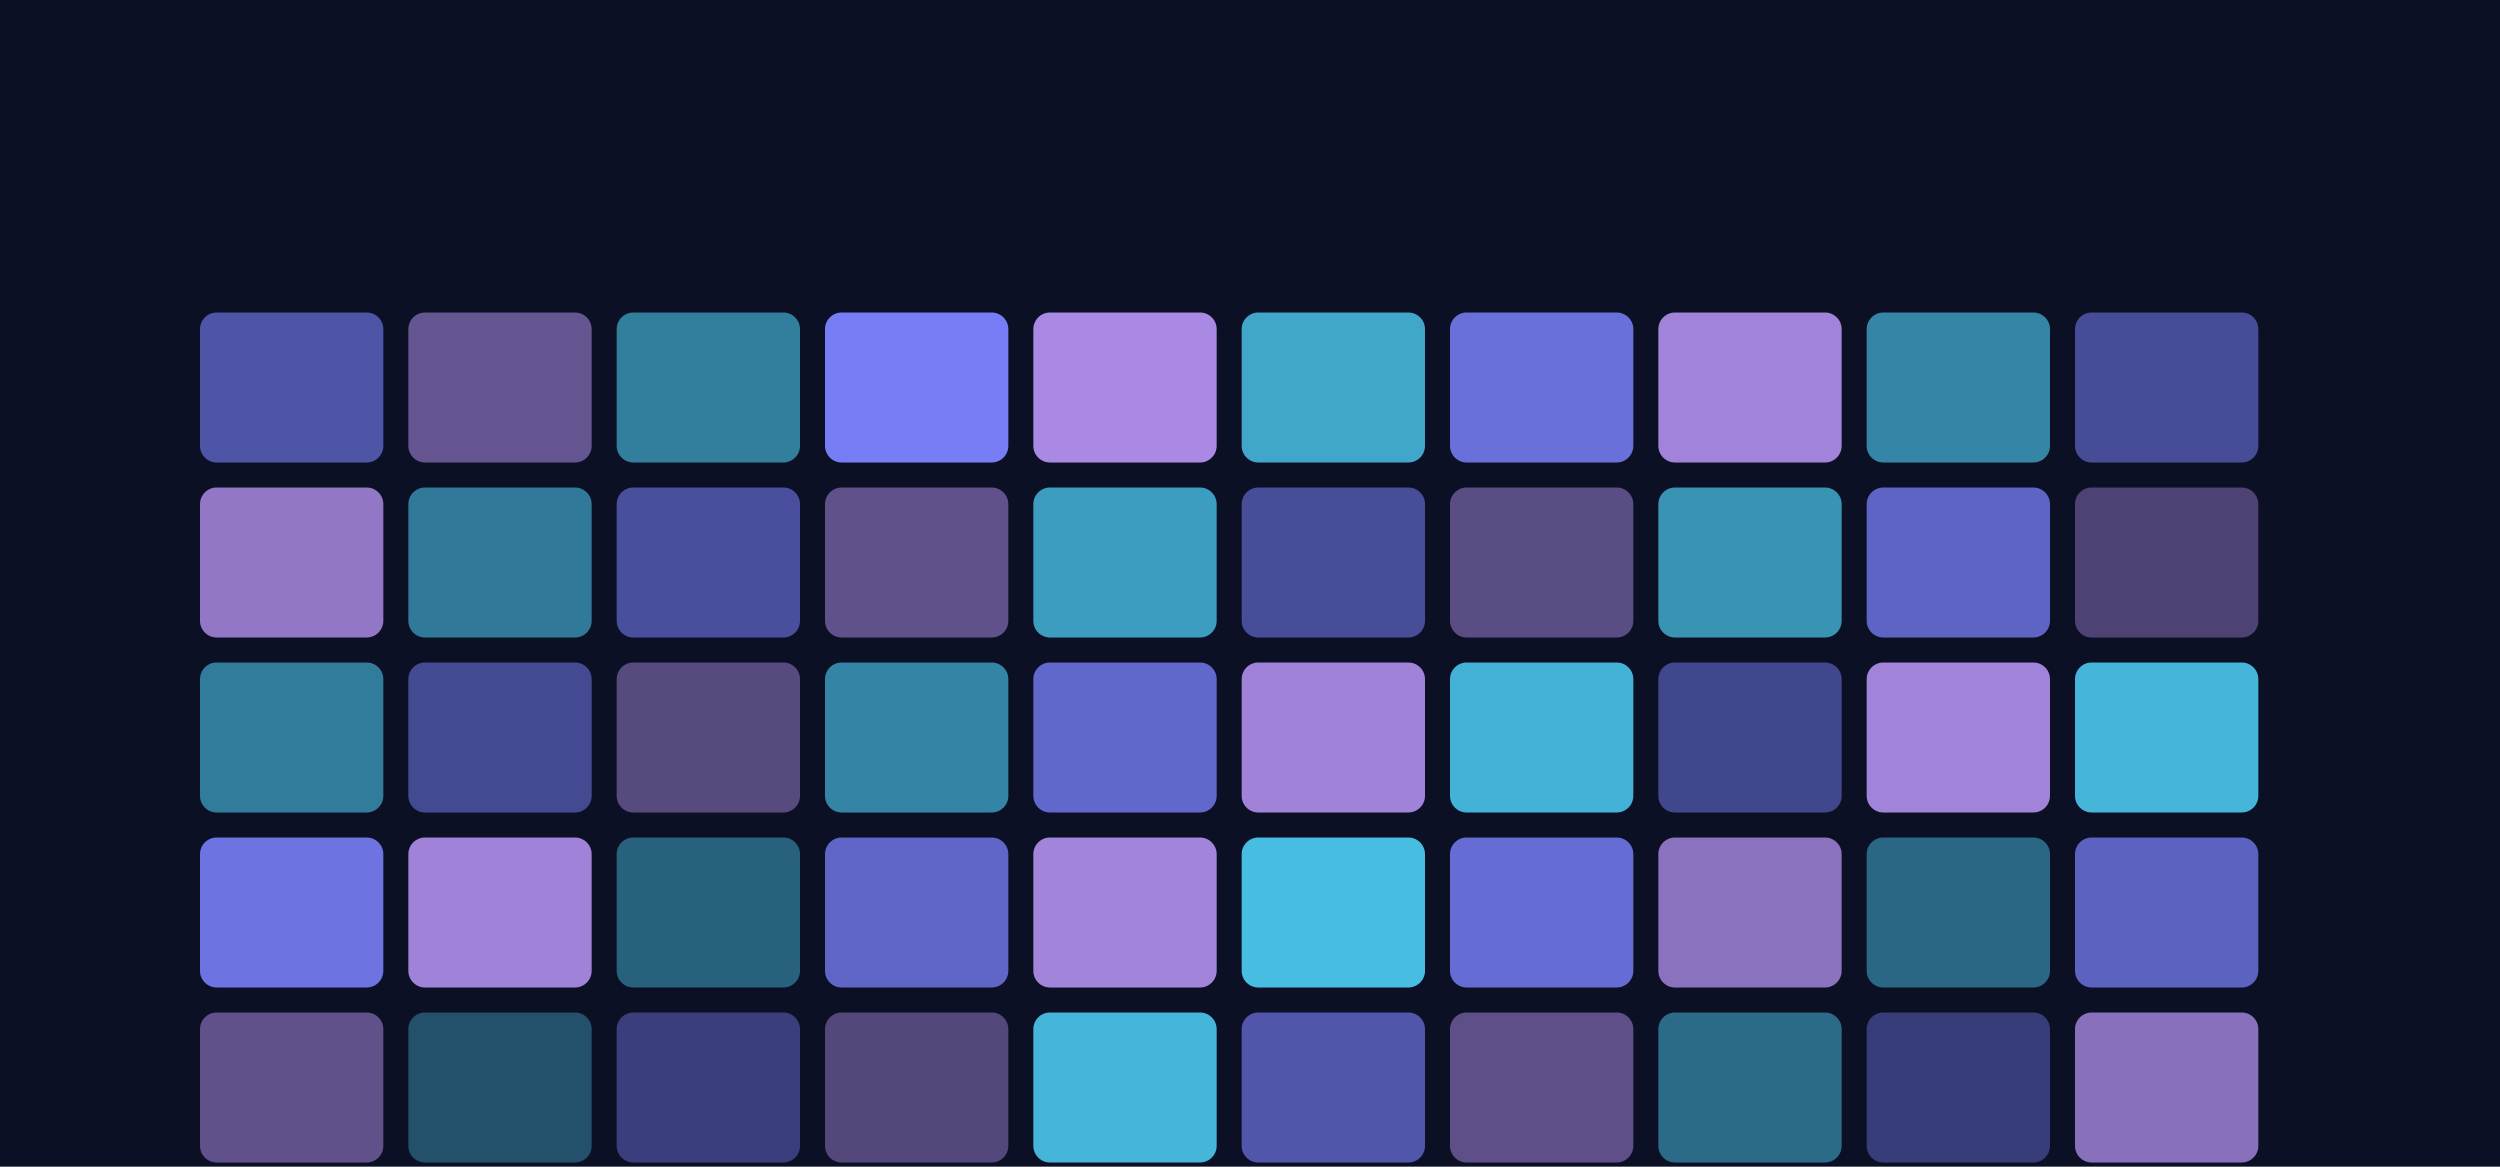
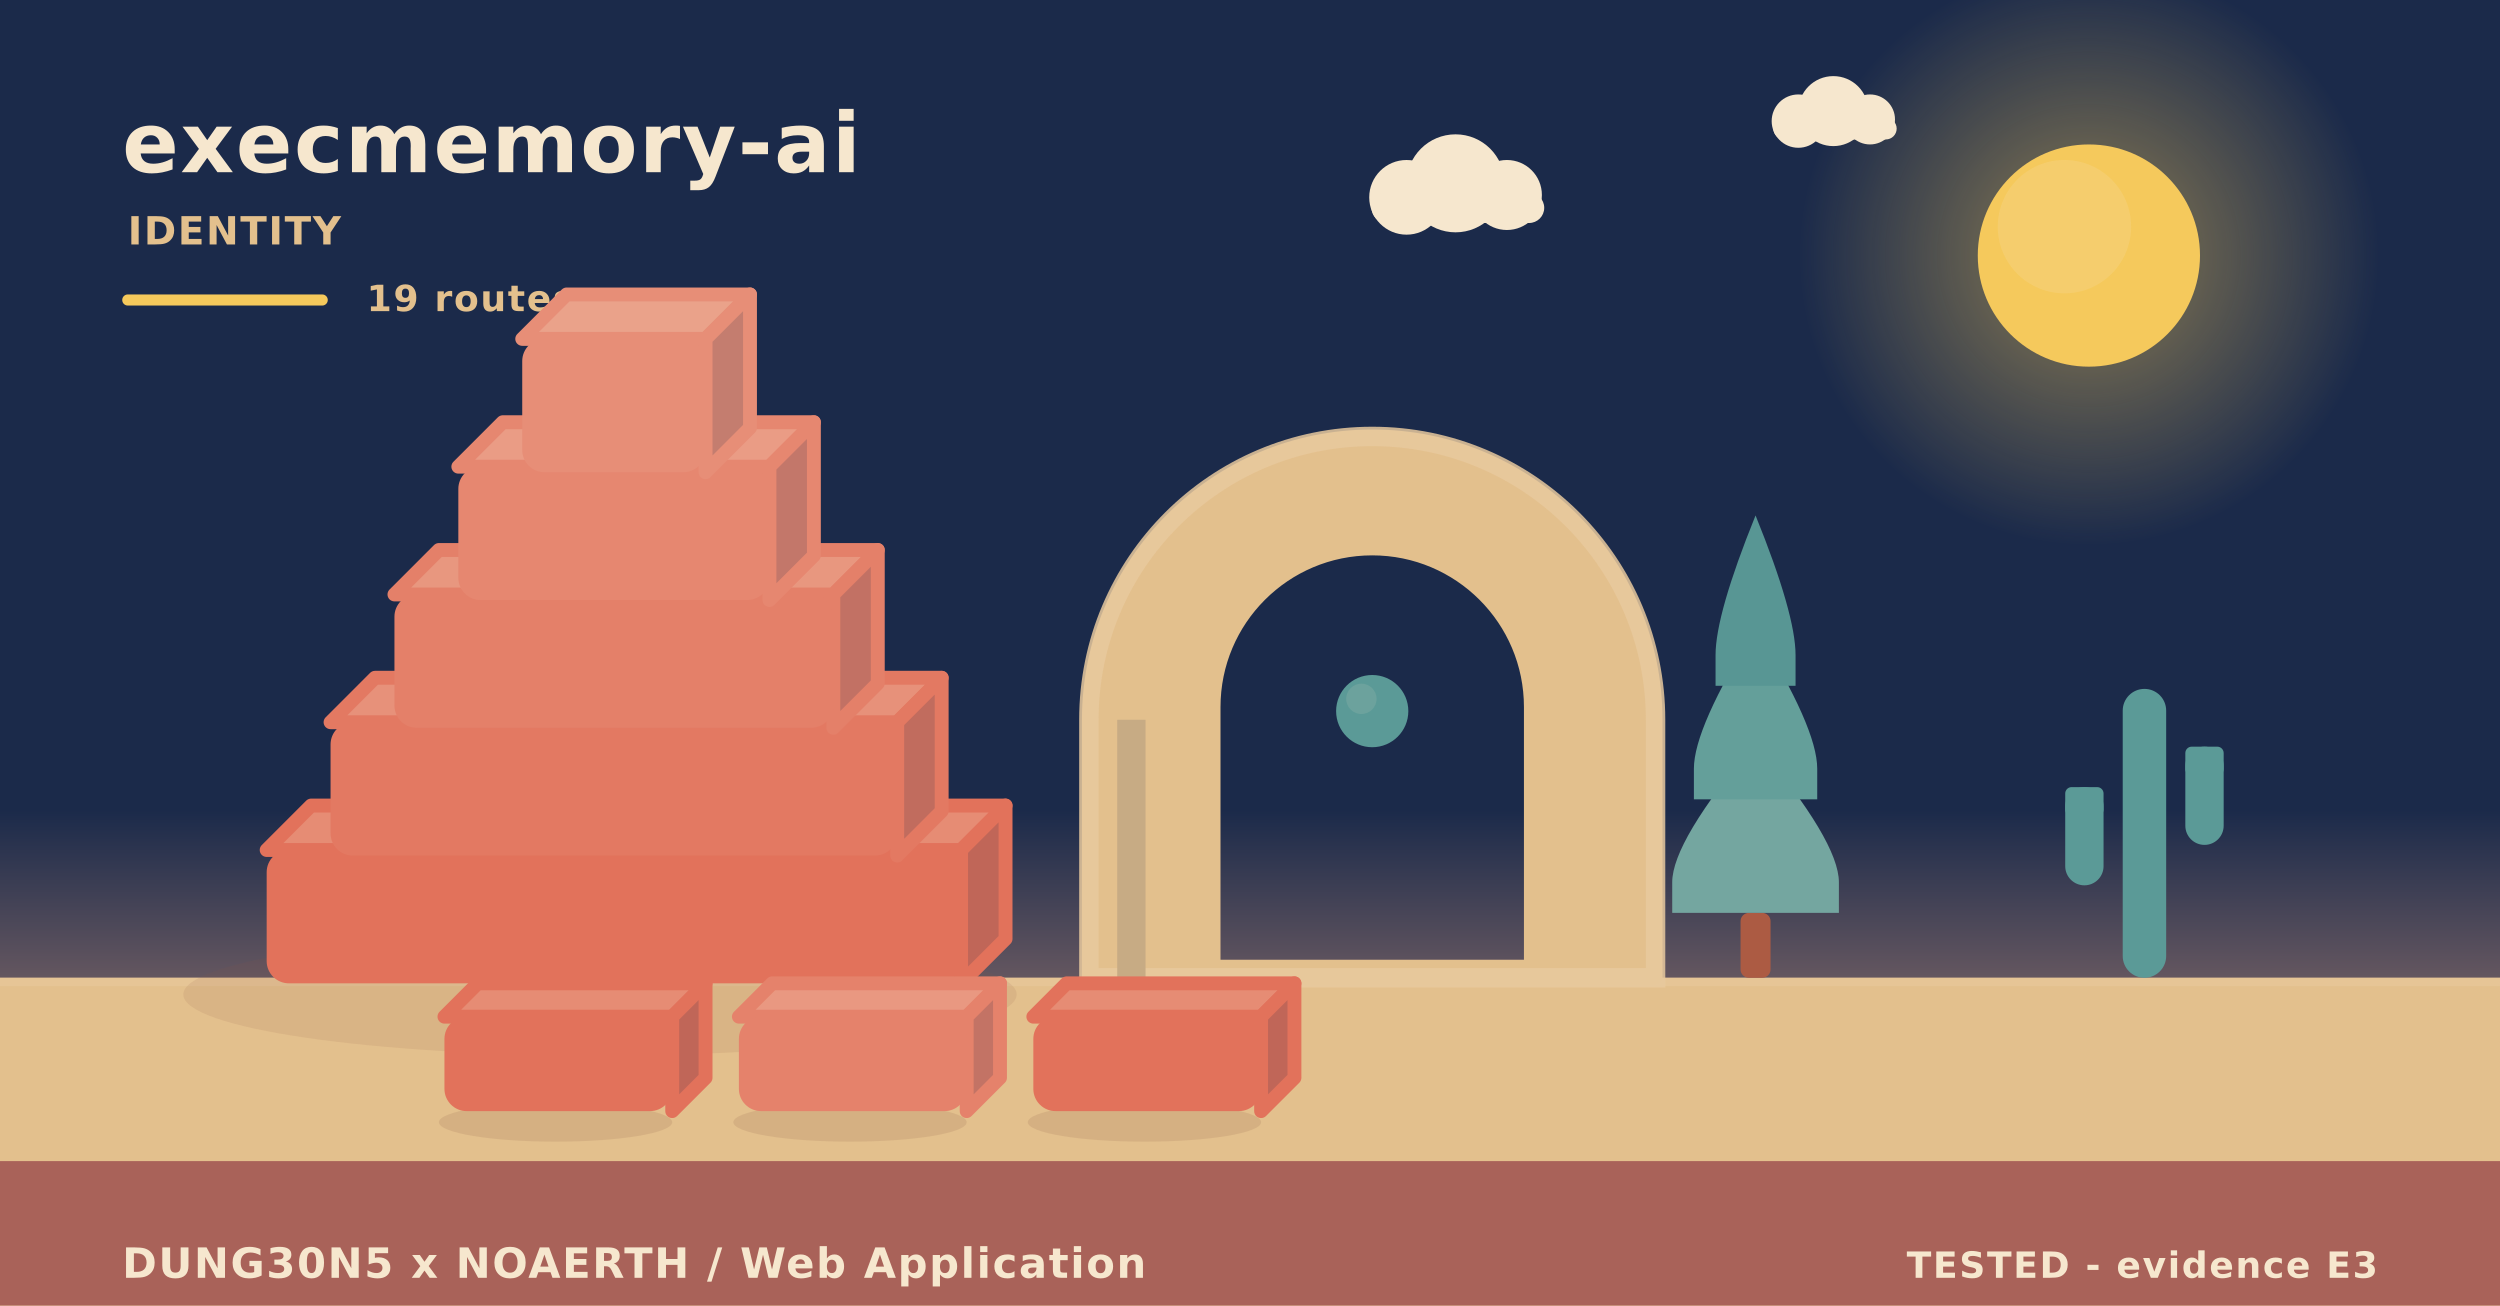
- <svg xmlns="http://www.w3.org/2000/svg" viewBox="0 0 1200 560" width="1200" height="560" role="img" aria-label="execmemory-ai hero">
-   <rect width="1200" height="560" fill="#0c1024" />
-   <defs>
-     <linearGradient id="gh" x1="0" y1="0" x2="1" y2="1">
-       <stop offset="0%" stop-color="#7c83ff" />
-       <stop offset="100%" stop-color="#b794f4" />
-     </linearGradient>
-   </defs>
-   <rect x="96.00" y="150.00" width="88.00" height="72.00" rx="8.00" fill="#7c83ff" opacity="0.59" />
-   <rect x="196.00" y="150.00" width="88.00" height="72.00" rx="8.00" fill="#b794f4" opacity="0.52" />
-   <rect x="296.00" y="150.00" width="88.00" height="72.00" rx="8.00" fill="#4cc9f0" opacity="0.59" />
-   <rect x="396.00" y="150.00" width="88.00" height="72.00" rx="8.00" fill="#7c83ff" opacity="0.95" />
-   <rect x="496.00" y="150.00" width="88.00" height="72.00" rx="8.00" fill="#b794f4" opacity="0.92" />
-   <rect x="596.00" y="150.00" width="88.00" height="72.00" rx="8.00" fill="#4cc9f0" opacity="0.81" />
-   <rect x="696.00" y="150.00" width="88.00" height="72.00" rx="8.00" fill="#7c83ff" opacity="0.83" />
-   <rect x="796.00" y="150.00" width="88.00" height="72.00" rx="8.00" fill="#b794f4" opacity="0.87" />
-   <rect x="896.00" y="150.00" width="88.00" height="72.00" rx="8.00" fill="#4cc9f0" opacity="0.64" />
-   <rect x="996.00" y="150.00" width="88.00" height="72.00" rx="8.00" fill="#7c83ff" opacity="0.52" />
-   <rect x="96.00" y="234.00" width="88.00" height="72.00" rx="8.00" fill="#b794f4" opacity="0.78" />
-   <rect x="196.00" y="234.00" width="88.00" height="72.00" rx="8.00" fill="#4cc9f0" opacity="0.57" />
-   <rect x="296.00" y="234.00" width="88.00" height="72.00" rx="8.00" fill="#7c83ff" opacity="0.55" />
-   <rect x="396.00" y="234.00" width="88.00" height="72.00" rx="8.00" fill="#b794f4" opacity="0.49" />
-   <rect x="496.00" y="234.00" width="88.00" height="72.00" rx="8.00" fill="#4cc9f0" opacity="0.76" />
-   <rect x="596.00" y="234.00" width="88.00" height="72.00" rx="8.00" fill="#7c83ff" opacity="0.53" />
-   <rect x="696.00" y="234.00" width="88.00" height="72.00" rx="8.00" fill="#b794f4" opacity="0.46" />
-   <rect x="796.00" y="234.00" width="88.00" height="72.00" rx="8.00" fill="#4cc9f0" opacity="0.71" />
-   <rect x="896.00" y="234.00" width="88.00" height="72.00" rx="8.00" fill="#7c83ff" opacity="0.73" />
-   <rect x="996.00" y="234.00" width="88.00" height="72.00" rx="8.00" fill="#b794f4" opacity="0.38" />
-   <rect x="96.00" y="318.00" width="88.00" height="72.00" rx="8.00" fill="#4cc9f0" opacity="0.58" />
-   <rect x="196.00" y="318.00" width="88.00" height="72.00" rx="8.00" fill="#7c83ff" opacity="0.50" />
-   <rect x="296.00" y="318.00" width="88.00" height="72.00" rx="8.00" fill="#b794f4" opacity="0.44" />
-   <rect x="396.00" y="318.00" width="88.00" height="72.00" rx="8.00" fill="#4cc9f0" opacity="0.63" />
-   <rect x="496.00" y="318.00" width="88.00" height="72.00" rx="8.00" fill="#7c83ff" opacity="0.76" />
-   <rect x="596.00" y="318.00" width="88.00" height="72.00" rx="8.00" fill="#b794f4" opacity="0.86" />
-   <rect x="696.00" y="318.00" width="88.00" height="72.00" rx="8.00" fill="#4cc9f0" opacity="0.87" />
-   <rect x="796.00" y="318.00" width="88.00" height="72.00" rx="8.00" fill="#7c83ff" opacity="0.48" />
-   <rect x="896.00" y="318.00" width="88.00" height="72.00" rx="8.00" fill="#b794f4" opacity="0.87" />
-   <rect x="996.00" y="318.00" width="88.00" height="72.00" rx="8.00" fill="#4cc9f0" opacity="0.89" />
-   <rect x="96.00" y="402.00" width="88.00" height="72.00" rx="8.00" fill="#7c83ff" opacity="0.86" />
-   <rect x="196.00" y="402.00" width="88.00" height="72.00" rx="8.00" fill="#b794f4" opacity="0.86" />
-   <rect x="296.00" y="402.00" width="88.00" height="72.00" rx="8.00" fill="#4cc9f0" opacity="0.44" />
-   <rect x="396.00" y="402.00" width="88.00" height="72.00" rx="8.00" fill="#7c83ff" opacity="0.75" />
-   <rect x="496.00" y="402.00" width="88.00" height="72.00" rx="8.00" fill="#b794f4" opacity="0.88" />
-   <rect x="596.00" y="402.00" width="88.00" height="72.00" rx="8.00" fill="#4cc9f0" opacity="0.93" />
-   <rect x="696.00" y="402.00" width="88.00" height="72.00" rx="8.00" fill="#7c83ff" opacity="0.80" />
-   <rect x="796.00" y="402.00" width="88.00" height="72.00" rx="8.00" fill="#b794f4" opacity="0.74" />
-   <rect x="896.00" y="402.00" width="88.00" height="72.00" rx="8.00" fill="#4cc9f0" opacity="0.47" />
-   <rect x="996.00" y="402.00" width="88.00" height="72.00" rx="8.00" fill="#7c83ff" opacity="0.71" />
-   <rect x="96.00" y="486.00" width="88.00" height="72.00" rx="8.00" fill="#b794f4" opacity="0.49" />
-   <rect x="196.00" y="486.00" width="88.00" height="72.00" rx="8.00" fill="#4cc9f0" opacity="0.35" />
-   <rect x="296.00" y="486.00" width="88.00" height="72.00" rx="8.00" fill="#7c83ff" opacity="0.41" />
-   <rect x="396.00" y="486.00" width="88.00" height="72.00" rx="8.00" fill="#b794f4" opacity="0.42" />
-   <rect x="496.00" y="486.00" width="88.00" height="72.00" rx="8.00" fill="#4cc9f0" opacity="0.89" />
-   <rect x="596.00" y="486.00" width="88.00" height="72.00" rx="8.00" fill="#7c83ff" opacity="0.61" />
-   <rect x="696.00" y="486.00" width="88.00" height="72.00" rx="8.00" fill="#b794f4" opacity="0.48" />
-   <rect x="796.00" y="486.00" width="88.00" height="72.00" rx="8.00" fill="#4cc9f0" opacity="0.49" />
-   <rect x="896.00" y="486.00" width="88.00" height="72.00" rx="8.00" fill="#7c83ff" opacity="0.39" />
-   <rect x="996.00" y="486.00" width="88.00" height="72.00" rx="8.00" fill="#b794f4" opacity="0.73" />
+ <svg xmlns="http://www.w3.org/2000/svg" width="900" height="470" viewBox="0 0 900 470" role="img" aria-label="execmemory-ai - identity">
+   <linearGradient id="skyh" x1="0" y1="0" x2="0" y2="1">
+     <stop offset="0" stop-color="#1b2a4a" />
+     <stop offset="0.62" stop-color="#1b2a4a" />
+     <stop offset="1" stop-color="#f3ad8a" />
+   </linearGradient>
+   <rect width="900" height="470" fill="url(#skyh)" />
+   <radialGradient id="sunh">
+     <stop offset="0.35" stop-color="#f5c95c" stop-opacity="0.34" />
+     <stop offset="1" stop-color="#f5c95c" stop-opacity="0" />
+   </radialGradient>
+   <circle cx="752" cy="92" r="104" fill="url(#sunh)" />
+   <circle cx="752" cy="92" r="40" fill="#f5c95c" />
+   <circle cx="743.2" cy="81.6" r="24" fill="#f5d27e" opacity="0.5" />
+   <g>
+     <circle cx="524" cy="66" r="17.64" fill="#f6e7ce" />
+     <circle cx="506.36" cy="71.04" r="13.44" fill="#f6e7ce" />
+     <circle cx="542.48" cy="70.2" r="12.6" fill="#f6e7ce" />
+     <rect x="493.76" y="69.36" width="62.16" height="10.92" rx="5.46" fill="#f6e7ce" />
+   </g>
+   <g>
+     <circle cx="660" cy="40" r="12.6" fill="#f6e7ce" />
+     <circle cx="647.4" cy="43.6" r="9.6" fill="#f6e7ce" />
+     <circle cx="673.2" cy="43" r="9" fill="#f6e7ce" />
+     <rect x="638.4" y="42.4" width="44.4" height="7.8" rx="3.9" fill="#f6e7ce" />
+   </g>
+   <rect x="0" y="352" width="900" height="118" fill="#e3c08d" />
+   <rect x="0" y="352" width="900" height="3" fill="#e6c596" />
+   <text x="44" y="62" font-family="Verdana,DejaVu Sans,sans-serif" font-size="30" font-weight="700" letter-spacing="0.6" fill="#f6e7ce" text-anchor="start">execmemory-ai</text>
+   <text x="46" y="88" font-family="Verdana,DejaVu Sans,sans-serif" font-size="14" font-weight="700" letter-spacing="0.6" fill="#e3c08d" text-anchor="start">IDENTITY</text>
+   <rect x="44" y="106" width="74" height="4" rx="2" fill="#f5c95c" />
+   <text x="132" y="112" font-family="Verdana,DejaVu Sans,sans-serif" font-size="13" font-weight="700" letter-spacing="0.6" fill="#e3c08d" text-anchor="start">19 routes</text>
+   <ellipse cx="216" cy="358" rx="150" ry="22" fill="rgba(138,90,68,0.11)" />
+   <path d="M96,306 L346,306 L362,290 L112,290 Z" fill="#e68c74" stroke="#e2725b" stroke-width="5" stroke-linejoin="round" />
+   <path d="M346,306 L362,290 L362,338 L346,354 Z" fill="#c06658" stroke="#e2725b" stroke-width="5" stroke-linejoin="round" />
+   <rect x="96" y="306" width="250" height="48" rx="8" fill="#e2725b" />
+   <path d="M119,260 L323,260 L339,244 L135,244 Z" fill="#e7917a" stroke="#e37962" stroke-width="5" stroke-linejoin="round" />
+   <path d="M323,260 L339,244 L339,292 L323,308 Z" fill="#c16c5e" stroke="#e37962" stroke-width="5" stroke-linejoin="round" />
+   <rect x="119" y="260" width="204" height="48" rx="8" fill="#e37962" />
+   <path d="M142,214 L300,214 L316,198 L158,198 Z" fill="#e8977f" stroke="#e48069" stroke-width="5" stroke-linejoin="round" />
+   <path d="M300,214 L316,198 L316,246 L300,262 Z" fill="#c27164" stroke="#e48069" stroke-width="5" stroke-linejoin="round" />
+   <rect x="142" y="214" width="158" height="48" rx="8" fill="#e48069" />
+   <path d="M165,168 L277,168 L293,152 L181,152 Z" fill="#ea9c85" stroke="#e68770" stroke-width="5" stroke-linejoin="round" />
+   <path d="M277,168 L293,152 L293,200 L277,216 Z" fill="#c3776a" stroke="#e68770" stroke-width="5" stroke-linejoin="round" />
+   <rect x="165" y="168" width="112" height="48" rx="8" fill="#e68770" />
+   <path d="M188,122 L254,122 L270,106 L204,106 Z" fill="#eaa28a" stroke="#e78e77" stroke-width="5" stroke-linejoin="round" />
+   <path d="M254,122 L270,106 L270,154 L254,170 Z" fill="#c47d6f" stroke="#e78e77" stroke-width="5" stroke-linejoin="round" />
+   <rect x="188" y="122" width="66" height="48" rx="8" fill="#e78e77" />
+   <path d="M392,352 L392,259.12 A102,102 0 0 1 596,259.12 L596,352 Z M436.88,348 L436.88,254.55 A57.12,57.12 0 0 1 551.12,254.55 L551.12,348 Z" fill="#e3c08d" fill-rule="evenodd" stroke="#e3c08d" stroke-width="5" stroke-linejoin="round" />
+   <path d="M392,352 L392,259.12 A102,102 0 0 1 596,259.12 L596,352 Z" fill="none" stroke="#e8c99d" stroke-width="7" stroke-linecap="round" opacity="0.85" />
+   <rect x="402.2" y="259.12" width="10.2" height="92.88" fill="#c7ab84" />
+   <circle cx="494" cy="256" r="13" fill="#5b9a97" />
+   <circle cx="490.1" cy="251.58" r="5.46" fill="#7aa9a2" opacity="0.55" />
+   <rect x="626.6" y="328.64" width="10.8" height="23.36" rx="3" fill="#ac5b43" />
+   <path d="M632,267.32 Q602,302.89 602,317.6 Q602,328.64 602,328.64 L662,328.64 Q662,328.64 662,317.6 Q662,302.89 632,267.32 Z" fill="#74a6a0" />
+   <path d="M632,226.44 Q609.8,262.01 609.8,276.72 Q609.8,287.76 609.8,287.76 L654.2,287.76 Q654.2,287.76 654.2,276.72 Q654.2,262.01 632,226.44 Z" fill="#649f9a" />
+   <path d="M632,185.56 Q617.6,221.13 617.6,235.84 Q617.6,246.88 617.6,246.88 L646.4,246.88 Q646.4,246.88 646.4,235.84 Q646.4,221.13 632,185.56 Z" fill="#589694" />
+   <rect x="764.18" y="248" width="15.64" height="104" rx="7.82" fill="#5b9a97" />
+   <rect x="743.48" y="283.36" width="13.8" height="35.36" rx="6.9" fill="#5b9a97" />
+   <rect x="743.48" y="283.36" width="13.8" height="10.4" rx="2.3" fill="#5b9a97" />
+   <rect x="786.72" y="268.8" width="13.8" height="35.36" rx="6.9" fill="#5b9a97" />
+   <rect x="786.72" y="268.8" width="13.8" height="10.4" rx="2.3" fill="#5b9a97" />
+   <ellipse cx="200" cy="404" rx="42" ry="7" fill="rgba(138,90,68,0.15)" />
+   <path d="M160,366 L242,366 L254,354 L172,354 Z" fill="#e68c74" stroke="#e2725b" stroke-width="5" stroke-linejoin="round" />
+   <path d="M242,366 L254,354 L254,388 L242,400 Z" fill="#c06658" stroke="#e2725b" stroke-width="5" stroke-linejoin="round" />
+   <rect x="160" y="366" width="82" height="34" rx="8" fill="#e2725b" />
+   <ellipse cx="306" cy="404" rx="42" ry="7" fill="rgba(138,90,68,0.15)" />
+   <path d="M266,366 L348,366 L360,354 L278,354 Z" fill="#e99881" stroke="#e5826b" stroke-width="5" stroke-linejoin="round" />
+   <path d="M348,366 L360,354 L360,388 L348,400 Z" fill="#c37365" stroke="#e5826b" stroke-width="5" stroke-linejoin="round" />
+   <rect x="266" y="366" width="82" height="34" rx="8" fill="#e5826b" />
+   <ellipse cx="412" cy="404" rx="42" ry="7" fill="rgba(138,90,68,0.15)" />
+   <path d="M372,366 L454,366 L466,354 L384,354 Z" fill="#e68c74" stroke="#e2725b" stroke-width="5" stroke-linejoin="round" />
+   <path d="M454,366 L466,354 L466,388 L454,400 Z" fill="#c06658" stroke="#e2725b" stroke-width="5" stroke-linejoin="round" />
+   <rect x="372" y="366" width="82" height="34" rx="8" fill="#e2725b" />
+   <rect x="0" y="418" width="900" height="52" rx="0" fill="#a65c56" opacity="0.94" />
+   <text x="44" y="460" font-family="Verdana,DejaVu Sans,sans-serif" font-size="15" font-weight="700" letter-spacing="0.6" fill="#f6e7ce" text-anchor="start">DUNG30N5 x NOAERTH  /  Web Application</text>
+   <text x="856" y="460" font-family="Verdana,DejaVu Sans,sans-serif" font-size="13" font-weight="700" letter-spacing="0.6" fill="#f6e7ce" text-anchor="end">TESTED  -  evidence E3</text>
</svg>
